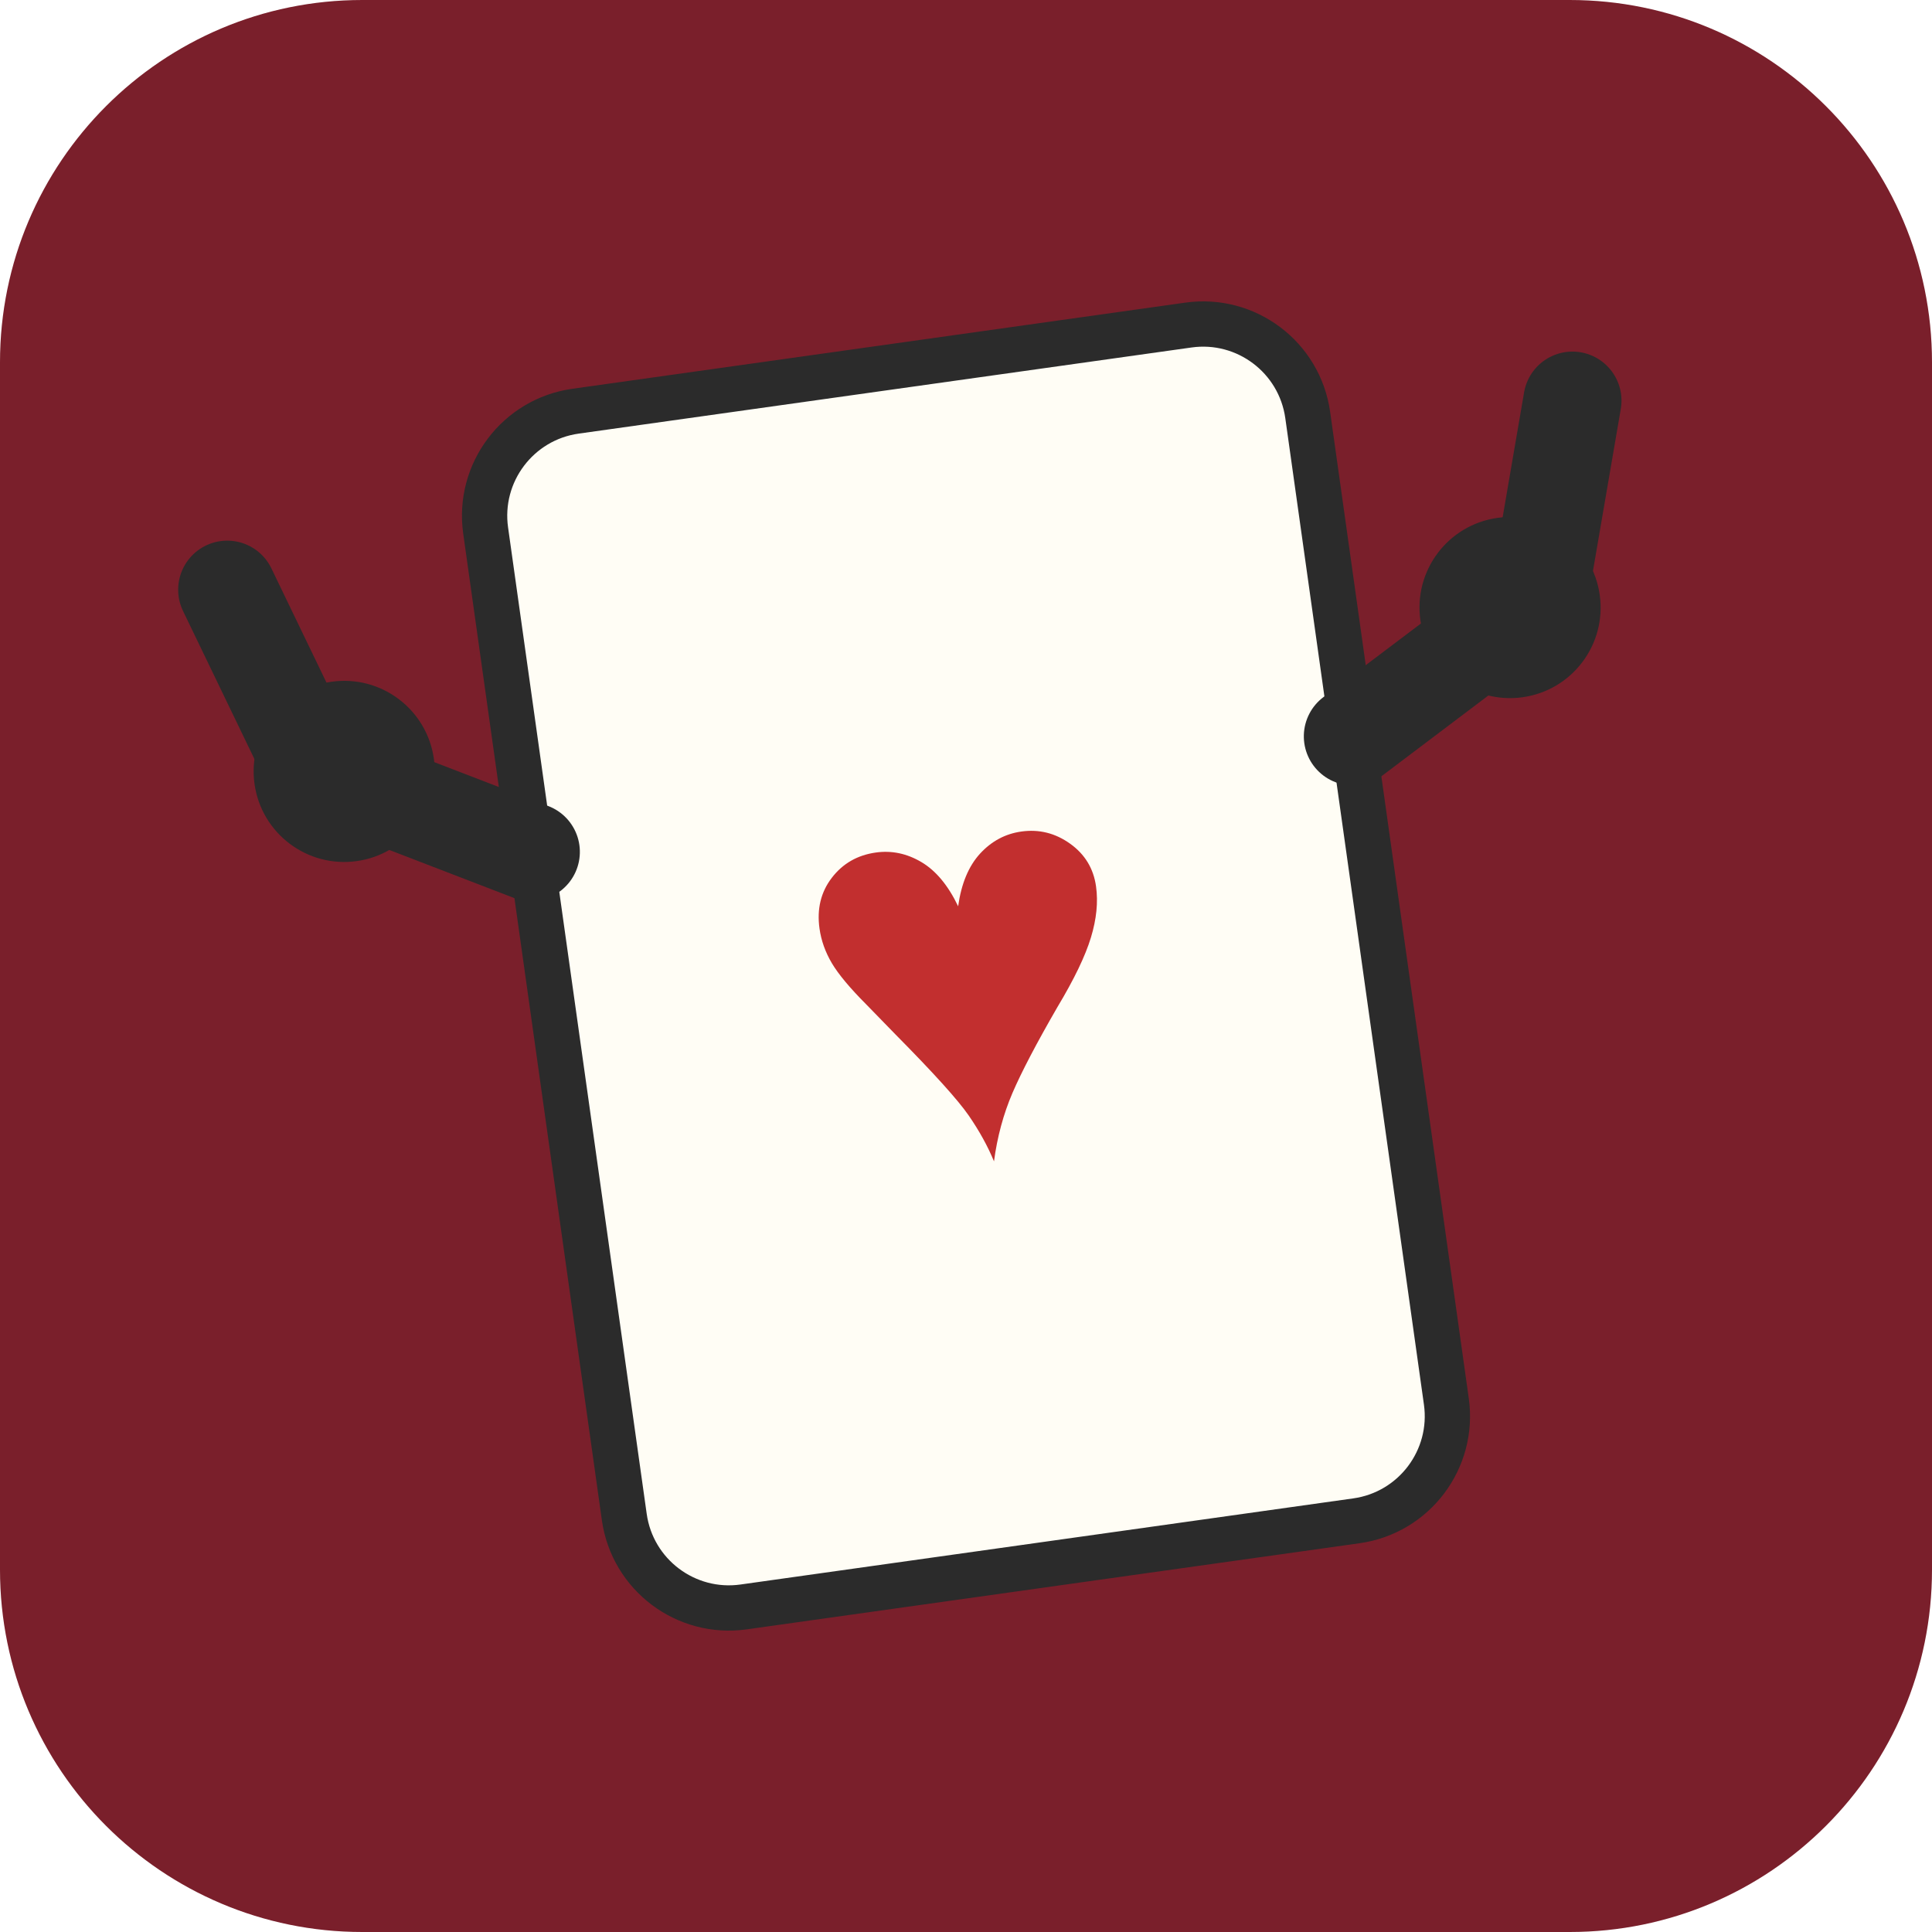
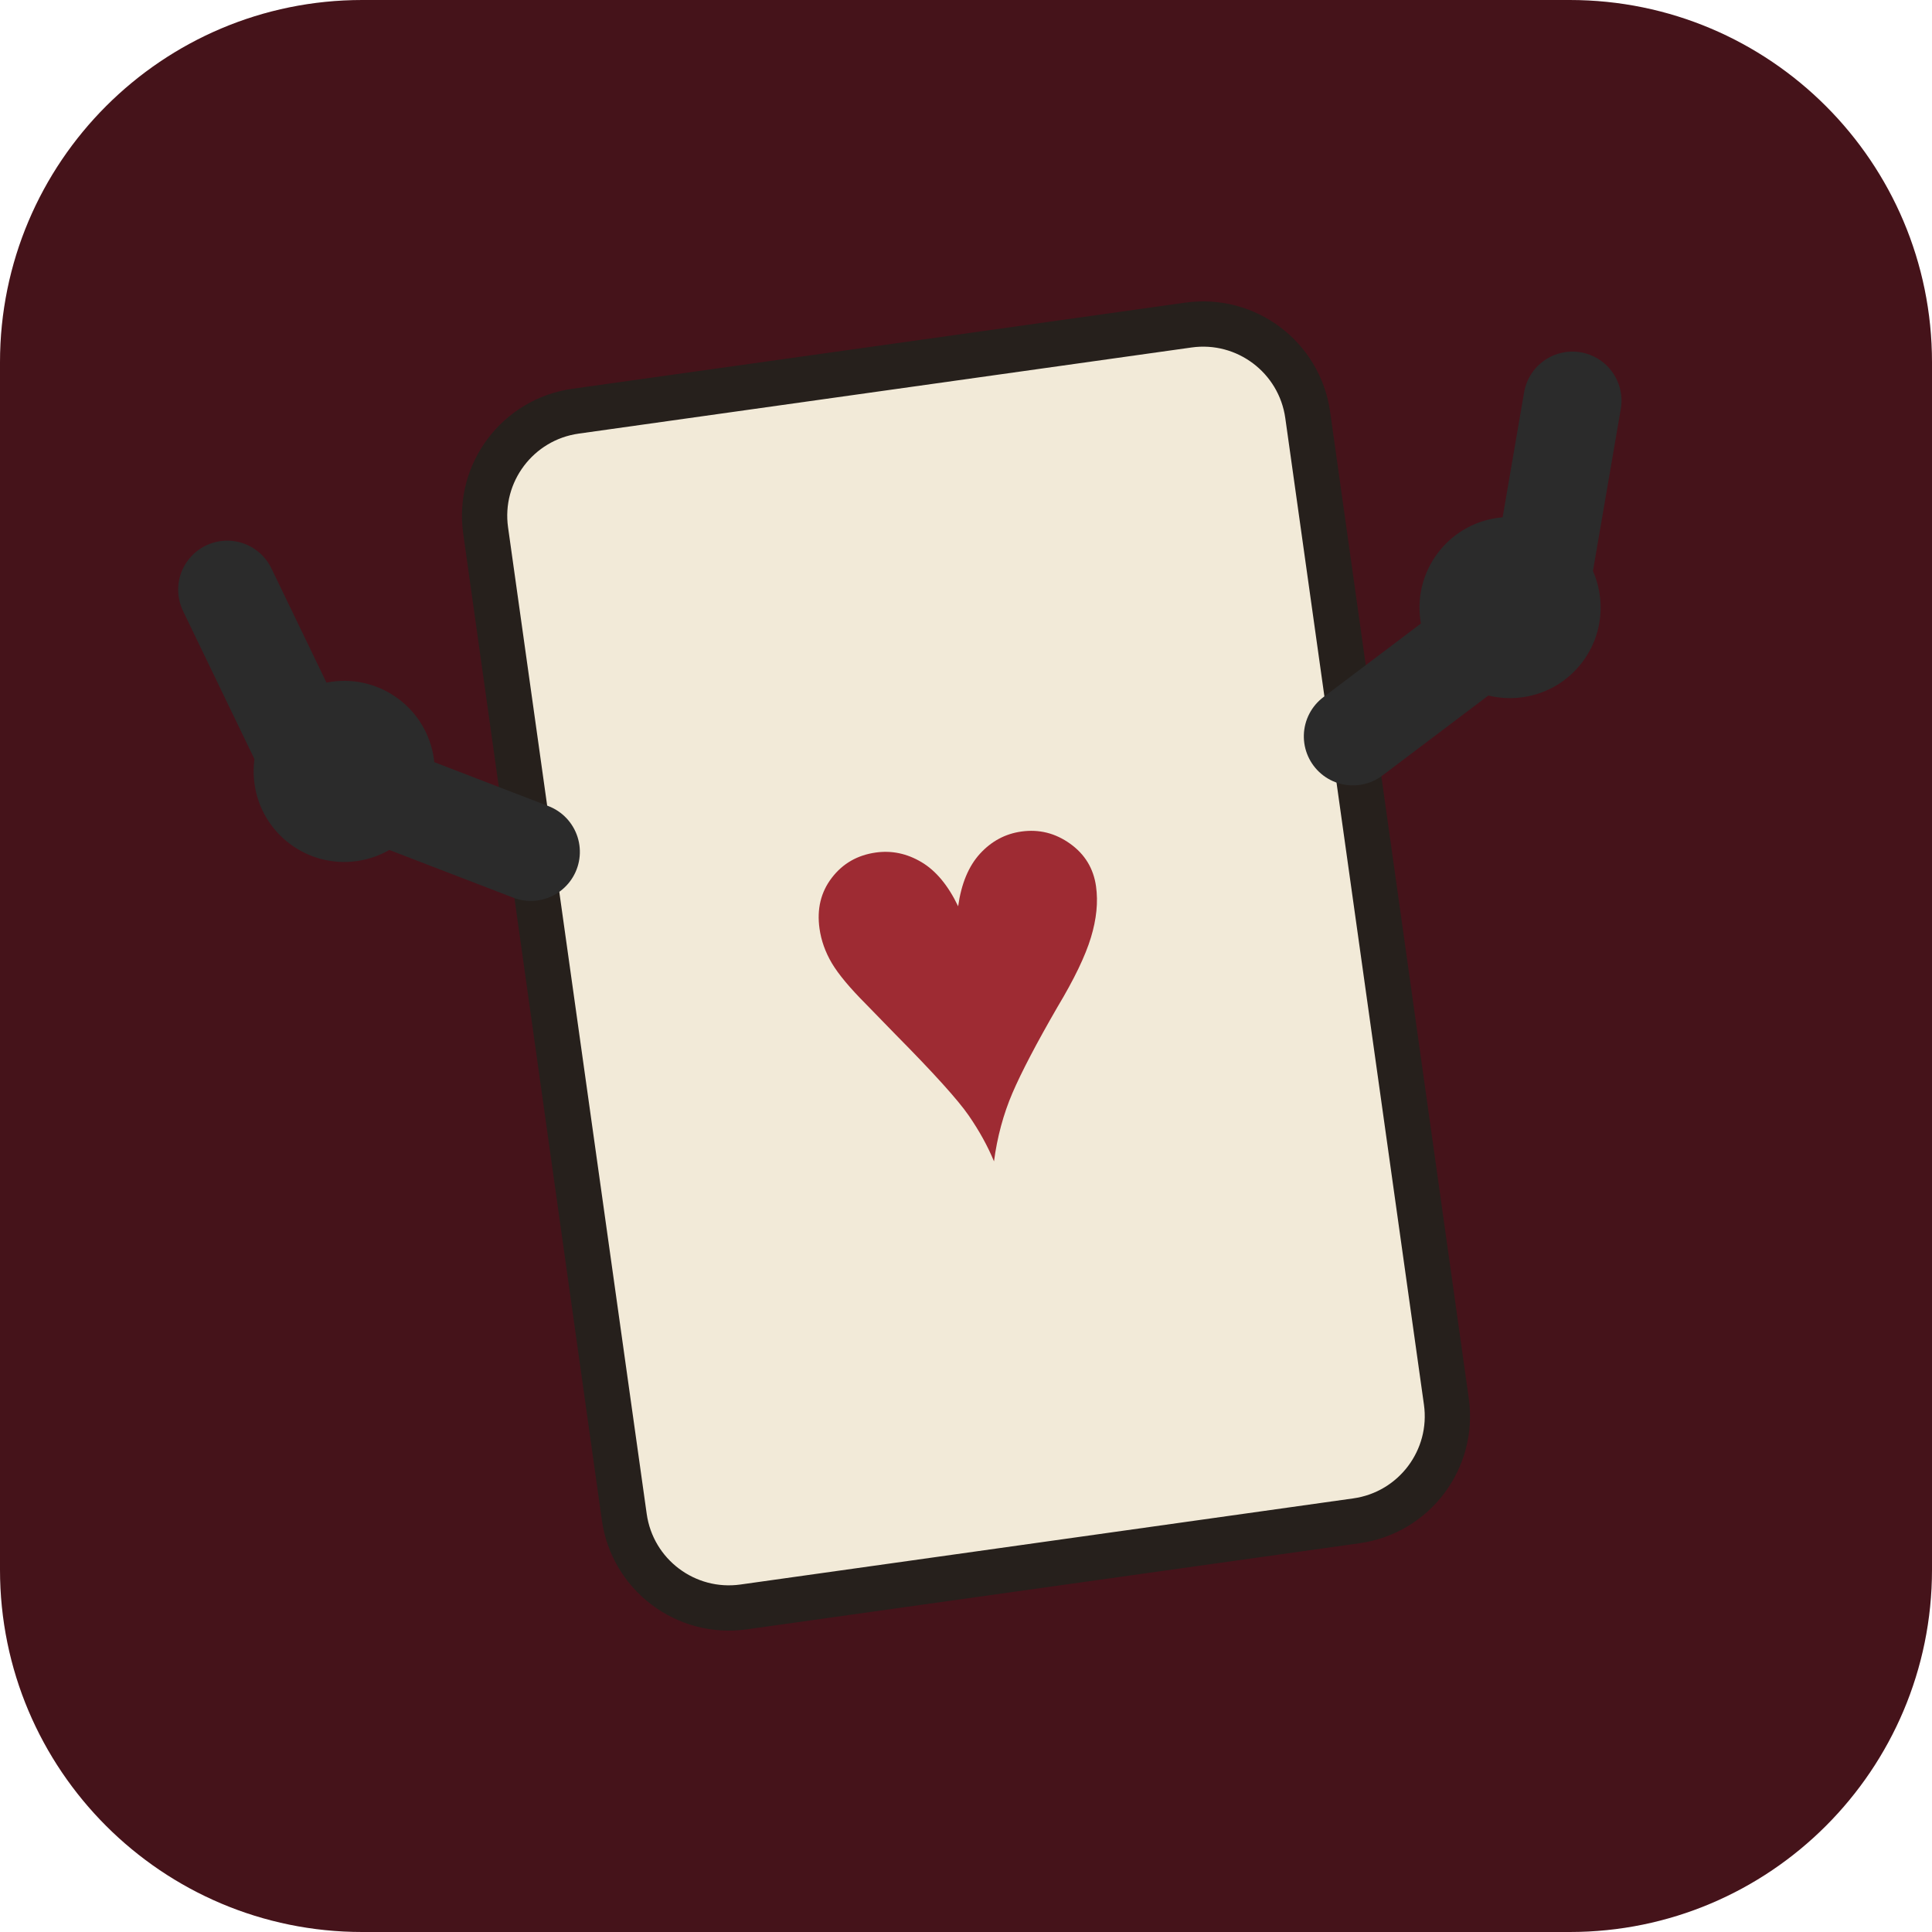
<svg xmlns="http://www.w3.org/2000/svg" viewBox="0 0 512 512">
-   <rect width="512" height="512" rx="96" fill="#7a1f2b" />
+   <rect width="512" height="512" rx="96" fill="#45131a" />
  <g transform="rotate(-8 256 256)">
-     <rect x="146" y="96" width="220" height="320" rx="28" fill="#fffdf5" stroke="#2b2b2b" stroke-width="12" />
-     <text x="256" y="256" text-anchor="middle" dominant-baseline="central" font-size="150" fill="#c22f2f">♥</text>
+     <rect x="146" y="96" width="220" height="320" rx="28" fill="#f2ead8" stroke="#26201c" stroke-width="12" />
+     <text x="256" y="256" text-anchor="middle" dominant-baseline="central" font-size="150" fill="#9e2b33">♥</text>
    <path d="M 146 210 L 92 180 L 76 130" fill="none" stroke="#2b2b2b" stroke-width="26" stroke-linecap="round" stroke-linejoin="round" />
    <path d="M 366 210 L 420 180 L 436 130" fill="none" stroke="#2b2b2b" stroke-width="26" stroke-linecap="round" stroke-linejoin="round" />
    <circle cx="100" cy="182" r="24" fill="#2b2b2b" />
    <circle cx="412" cy="182" r="24" fill="#2b2b2b" />
  </g>
</svg>
